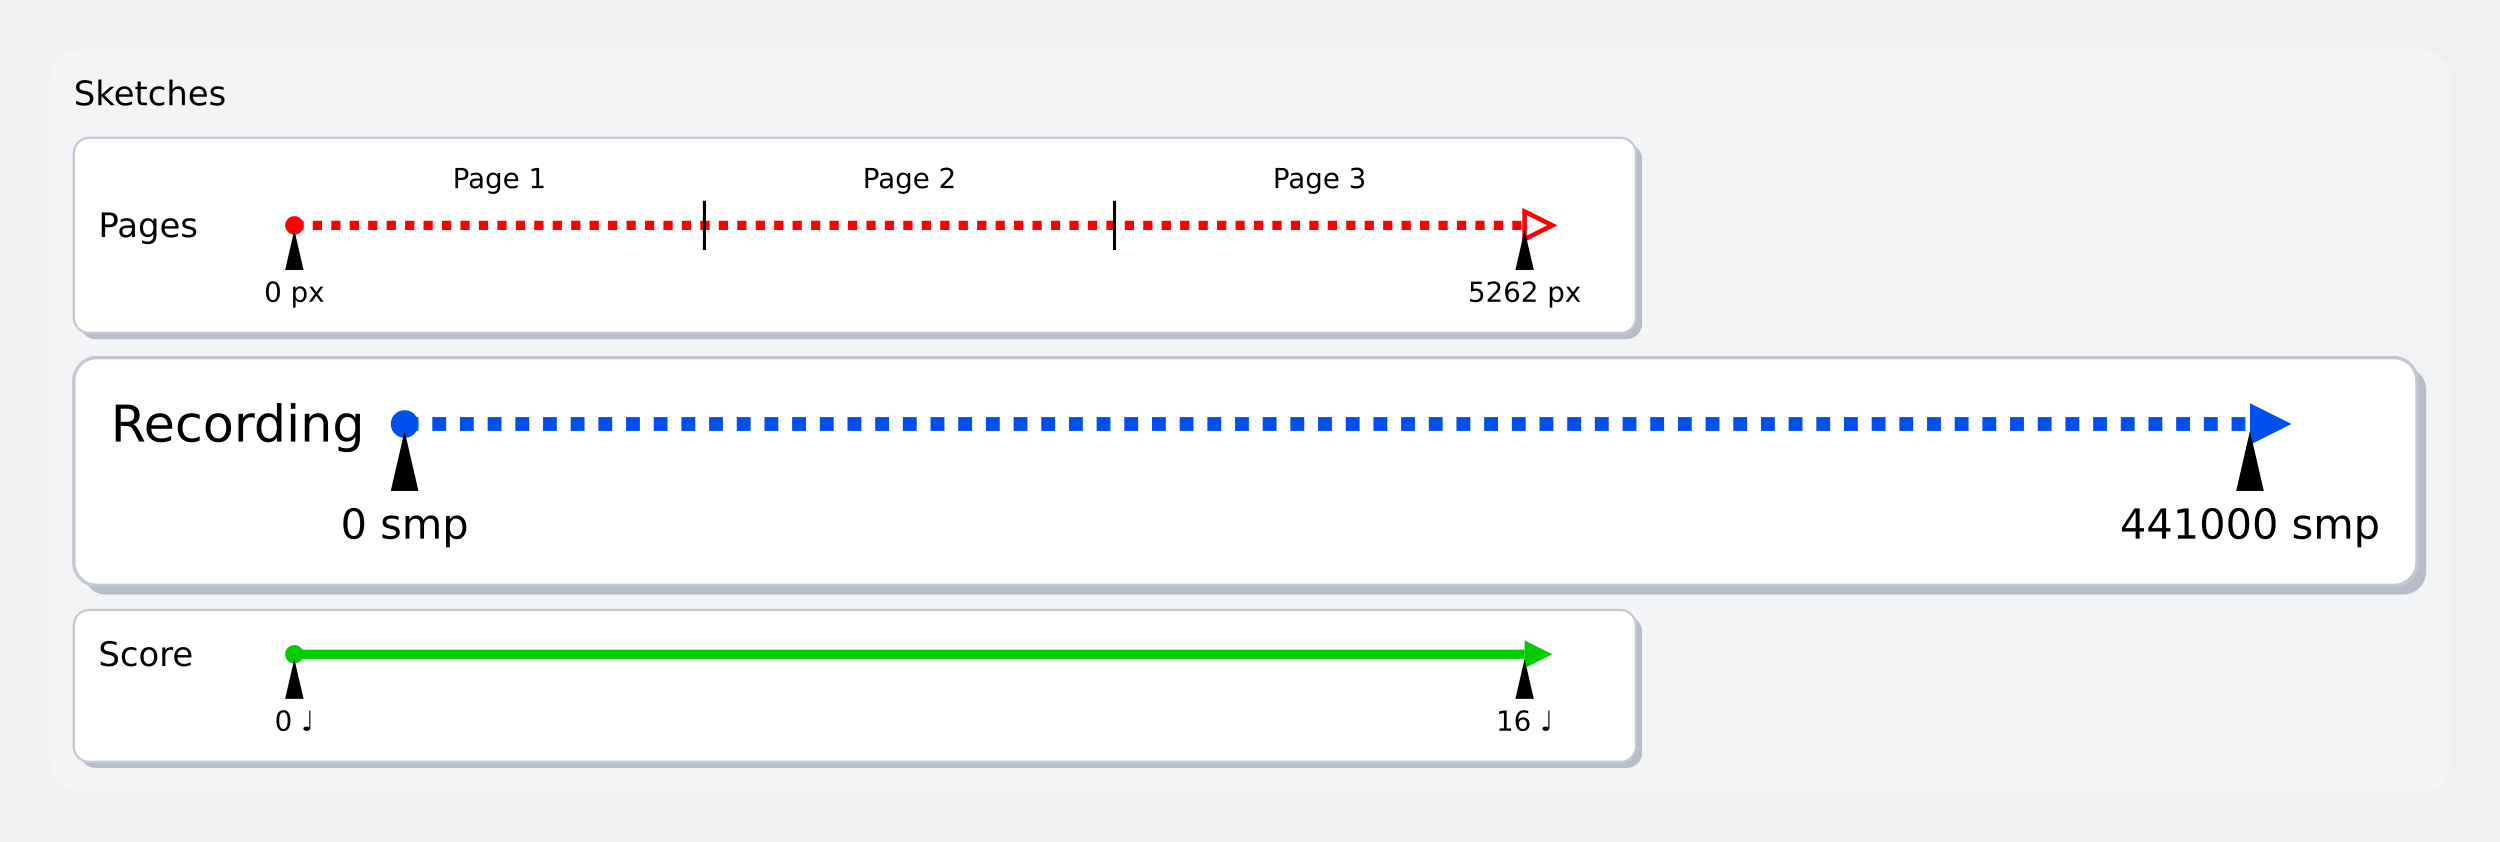
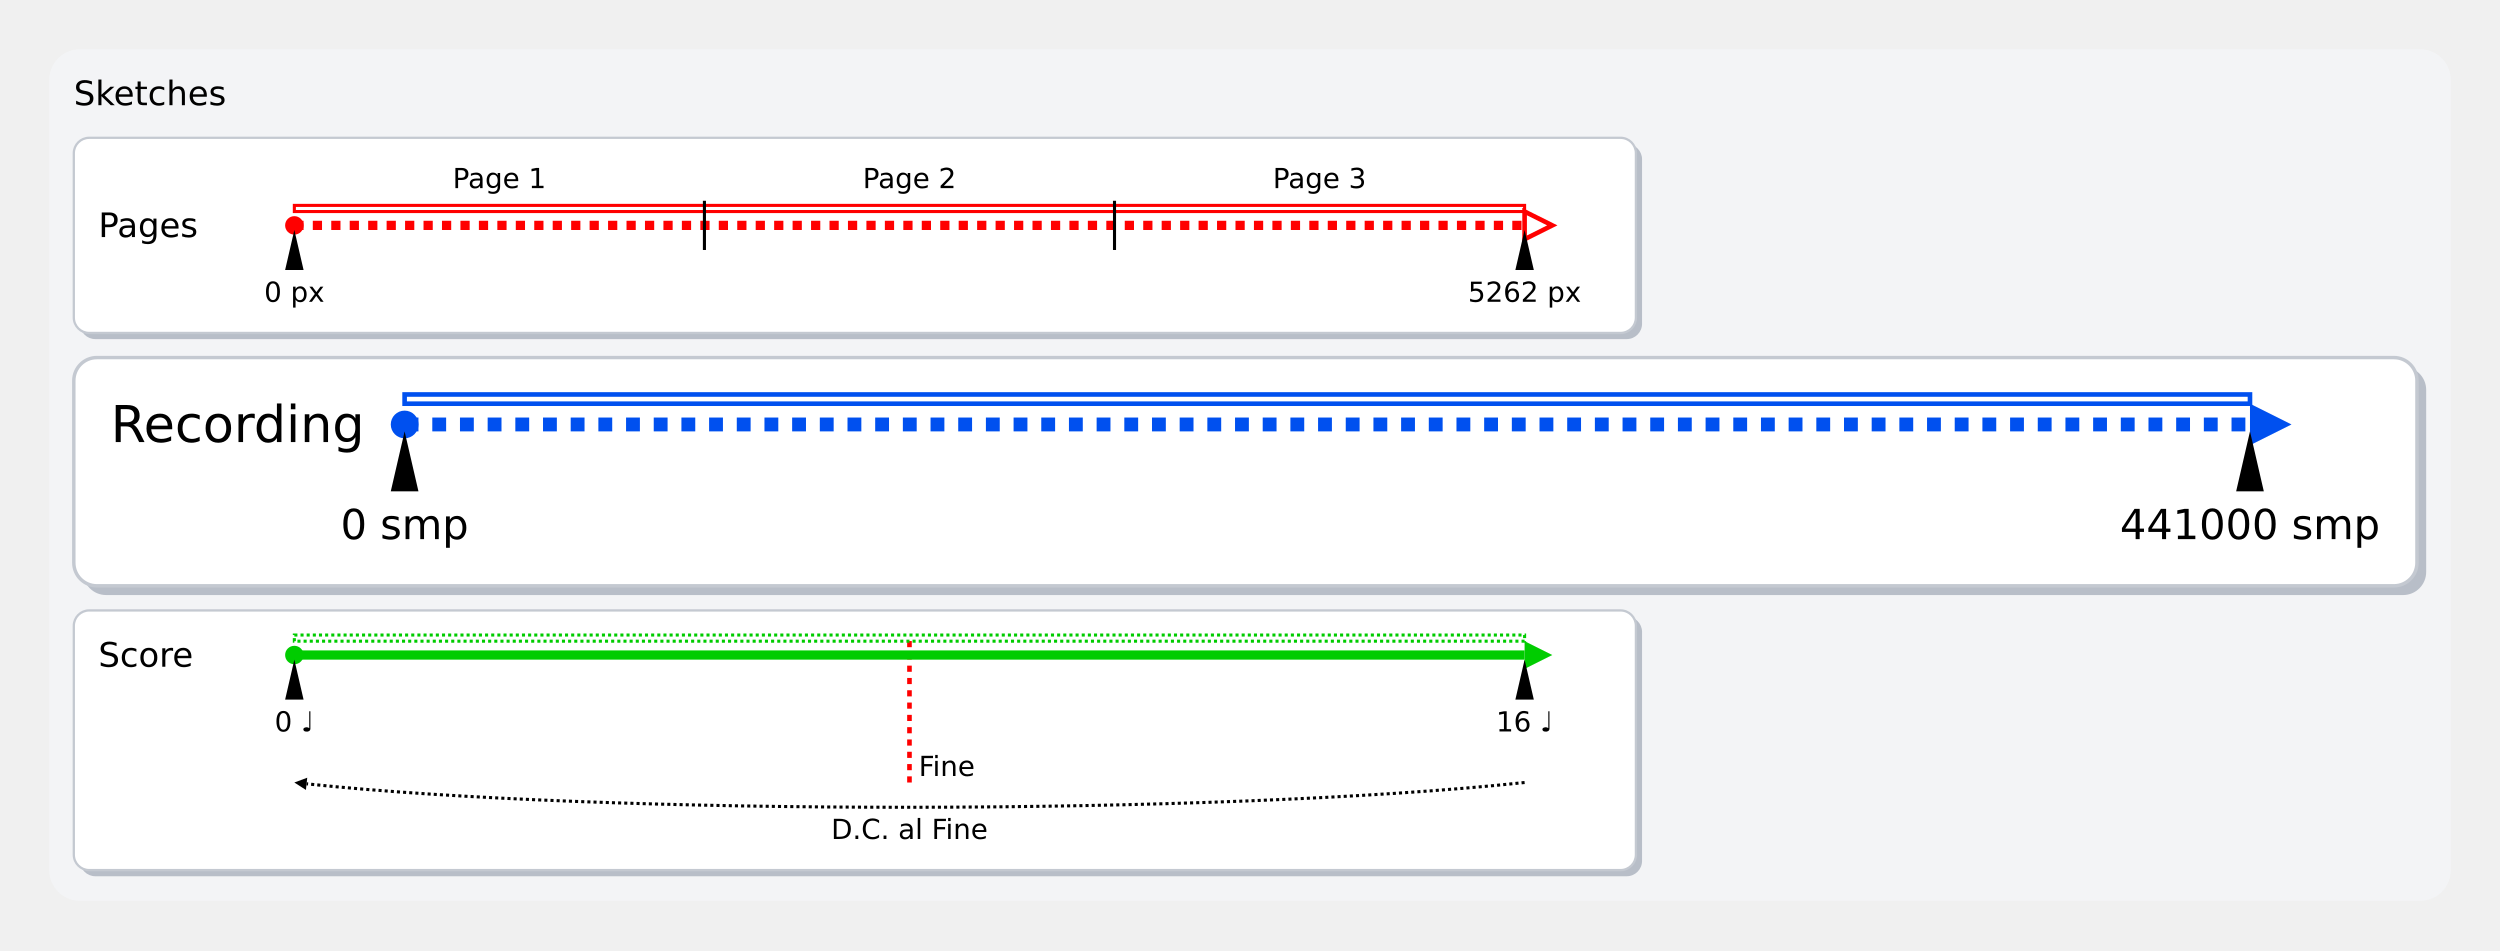
- <svg xmlns="http://www.w3.org/2000/svg" width="812.845" height="273.705" viewBox="0 0 812.845 273.705" font-family="DejaVu Sans" text-rendering="geometricPrecision" style="font-kerning:none;font-variant-ligatures:none">
+ <svg xmlns="http://www.w3.org/2000/svg" width="812.845" height="308.902" viewBox="0 0 812.845 308.902" font-family="DejaVu Sans" text-rendering="geometricPrecision" style="font-kerning:none;font-variant-ligatures:none">
  <g transform="translate(16 16)">
-     <rect x="0" y="0" width="780.845" height="241.705" rx="10" fill="#F3F4F6" />
+     <rect x="0" y="0" width="780.845" height="276.902" rx="10" fill="#F3F4F6" />
    <text data-address="name" x="8" y="18.21" text-anchor="start" font-size="11" fill="#000000">Sketches</text>
    <rect data-address="pages/card" x="10" y="30.805" width="507.897" height="63.453" rx="5" fill="#B8BEC8" />
    <rect data-address="pages/card" x="8" y="28.805" width="507.897" height="63.453" rx="5" fill="#FFFFFF" stroke="#C4C9D1" stroke-width="0.75" />
+     <polygon data-address="pages/cmap_1" points="79.704,50.781 479.704,50.781 479.704,52.781 79.704,52.781" fill="none" stroke="#FF0000" stroke-width="1" />
    <line data-address="pages" x1="79.704" y1="57.281" x2="479.704" y2="57.281" stroke="#FF0000" stroke-width="3" stroke-dasharray="3 3" />
    <circle data-address="pages" cx="79.704" cy="57.281" r="3" fill="#FF0000" />
    <polygon data-address="pages" points="488.704,57.281 479.704,52.781 479.704,61.781" fill="none" stroke="#FF0000" stroke-width="1.5" />
    <line data-address="page_2/start" x1="213.037" y1="49.281" x2="213.037" y2="65.281" stroke="#000000" stroke-width="1" />
    <line data-address="page_3/start" x1="346.37" y1="49.281" x2="346.37" y2="65.281" stroke="#000000" stroke-width="1" />
    <polygon data-address="pages/start" points="79.704,58.781 76.704,71.781 82.704,71.781" fill="#000000" />
    <polygon data-address="pages/end" points="479.704,58.781 476.704,71.781 482.704,71.781" fill="#000000" />
    <text data-address="pages/name" x="16" y="61.089" text-anchor="start" font-size="11" fill="#000000">Pages</text>
    <text data-address="pages/start/label" x="79.704" y="82.135" text-anchor="middle" font-size="9" fill="#000000">0 px</text>
    <text data-address="pages/end/label" x="479.704" y="82.135" text-anchor="middle" font-size="9" fill="#000000">5262 px</text>
    <text data-address="page_1/label" x="146.37" y="45.159" text-anchor="middle" font-size="9" fill="#000000">Page 1</text>
    <text data-address="page_2/label" x="279.704" y="45.159" text-anchor="middle" font-size="9" fill="#000000">Page 2</text>
    <text data-address="page_3/label" x="413.037" y="45.159" text-anchor="middle" font-size="9" fill="#000000">Page 3</text>
-     <rect data-address="recording/card" x="11" y="103.258" width="761.845" height="74.068" rx="7.5" fill="#B8BEC8" />
-     <rect data-address="recording/card" x="8" y="100.258" width="761.845" height="74.068" rx="7.5" fill="#FFFFFF" stroke="#C4C9D1" stroke-width="1.125" />
-     <line data-address="recording" x1="115.555" y1="121.861" x2="715.555" y2="121.861" stroke="#0050EF" stroke-width="4.5" stroke-dasharray="4.5 4.5" />
-     <circle data-address="recording" cx="115.555" cy="121.861" r="4.5" fill="#0050EF" />
-     <polygon data-address="recording" points="729.055,121.861 715.555,115.111 715.555,128.611" fill="#0050EF" />
-     <polygon data-address="recording/start" points="115.555,124.111 111.055,143.611 120.055,143.611" fill="#000000" />
-     <polygon data-address="recording/end" points="715.555,124.111 711.055,143.611 720.055,143.611" fill="#000000" />
-     <text data-address="recording/name" x="20" y="127.573" text-anchor="start" font-size="16.5" fill="#000000">Recording</text>
-     <text data-address="recording/start/label" x="115.555" y="159.142" text-anchor="middle" font-size="13.5" fill="#000000">0 smp</text>
-     <text data-address="recording/end/label" x="715.555" y="159.142" text-anchor="middle" font-size="13.5" fill="#000000">441000 smp</text>
-     <rect data-address="score/card" x="10" y="184.326" width="507.897" height="49.379" rx="5" fill="#B8BEC8" />
-     <rect data-address="score/card" x="8" y="182.326" width="507.897" height="49.379" rx="5" fill="#FFFFFF" stroke="#C4C9D1" stroke-width="0.75" />
-     <line data-address="score" x1="79.704" y1="196.728" x2="479.704" y2="196.728" stroke="#00CC00" stroke-width="3" />
-     <circle data-address="score" cx="79.704" cy="196.728" r="3" fill="#00CC00" />
-     <polygon data-address="score" points="488.704,196.728 479.704,192.228 479.704,201.228" fill="#00CC00" />
-     <polygon data-address="score/start" points="79.704,198.228 76.704,211.228 82.704,211.228" fill="#000000" />
-     <polygon data-address="score/end" points="479.704,198.228 476.704,211.228 482.704,211.228" fill="#000000" />
-     <text data-address="score/name" x="16" y="200.537" text-anchor="start" font-size="11" fill="#000000">Score</text>
-     <text data-address="score/start/label" x="79.704" y="221.583" text-anchor="middle" font-size="9" fill="#000000">0 ♩</text>
-     <text data-address="score/end/label" x="479.704" y="221.583" text-anchor="middle" font-size="9" fill="#000000">16 ♩</text>
+     <rect data-address="recording/card" x="11" y="103.258" width="761.845" height="74.215" rx="7.5" fill="#B8BEC8" />
+     <rect data-address="recording/card" x="8" y="100.258" width="761.845" height="74.215" rx="7.5" fill="#FFFFFF" stroke="#C4C9D1" stroke-width="1.125" />
+     <polygon data-address="recording/cmap_1" points="115.555,112.258 715.555,112.258 715.555,115.258 115.555,115.258" fill="none" stroke="#0050EF" stroke-width="1.5" />
+     <line data-address="recording" x1="115.555" y1="122.008" x2="715.555" y2="122.008" stroke="#0050EF" stroke-width="4.5" stroke-dasharray="4.5 4.5" />
+     <circle data-address="recording" cx="115.555" cy="122.008" r="4.5" fill="#0050EF" />
+     <polygon data-address="recording" points="729.055,122.008 715.555,115.258 715.555,128.758" fill="#0050EF" />
+     <polygon data-address="recording/start" points="115.555,124.258 111.055,143.758 120.055,143.758" fill="#000000" />
+     <polygon data-address="recording/end" points="715.555,124.258 711.055,143.758 720.055,143.758" fill="#000000" />
+     <text data-address="recording/name" x="20" y="127.72" text-anchor="start" font-size="16.5" fill="#000000">Recording</text>
+     <text data-address="recording/start/label" x="115.555" y="159.289" text-anchor="middle" font-size="13.5" fill="#000000">0 smp</text>
+     <text data-address="recording/end/label" x="715.555" y="159.289" text-anchor="middle" font-size="13.5" fill="#000000">441000 smp</text>
+     <rect data-address="score/card" x="10" y="184.473" width="507.897" height="84.43" rx="5" fill="#B8BEC8" />
+     <rect data-address="score/card" x="8" y="182.473" width="507.897" height="84.43" rx="5" fill="#FFFFFF" stroke="#C4C9D1" stroke-width="0.75" />
+     <line data-address="score/break_1" x1="279.704" y1="238.426" x2="279.704" y2="190.473" stroke="#FF0000" stroke-width="1.5" stroke-dasharray="2 2" />
+     <polygon data-address="score/cmap_1" points="79.704,190.473 479.704,190.473 479.704,192.473 79.704,192.473" fill="none" stroke="#00CC00" stroke-width="1" stroke-dasharray="1 1" />
+     <path data-address="score/jump_1" d="M479.704 238.426C379.704 249.092 179.704 249.092 83.681 238.85" fill="none" stroke="#000000" stroke-width="1" stroke-dasharray="1 1" />
+     <polygon data-address="score/jump_1" points="79.704,238.426 83.469,240.839 83.893,236.861" fill="#000000" />
+     <line data-address="score" x1="79.704" y1="196.973" x2="479.704" y2="196.973" stroke="#00CC00" stroke-width="3" />
+     <circle data-address="score" cx="79.704" cy="196.973" r="3" fill="#00CC00" />
+     <polygon data-address="score" points="488.704,196.973 479.704,192.473 479.704,201.473" fill="#00CC00" />
+     <polygon data-address="score/start" points="79.704,198.473 76.704,211.473 82.704,211.473" fill="#000000" />
+     <polygon data-address="score/end" points="479.704,198.473 476.704,211.473 482.704,211.473" fill="#000000" />
+     <text data-address="score/name" x="16" y="200.781" text-anchor="start" font-size="11" fill="#000000">Score</text>
+     <text data-address="score/start/label" x="79.704" y="221.827" text-anchor="middle" font-size="9" fill="#000000">0 ♩</text>
+     <text data-address="score/end/label" x="479.704" y="221.827" text-anchor="middle" font-size="9" fill="#000000">16 ♩</text>
+     <text data-address="score/jump_1/label" x="279.704" y="256.78" text-anchor="middle" font-size="9" fill="#000000">D.C. al Fine</text>
+     <text data-address="score/break_1/label" x="282.704" y="236.303" text-anchor="start" font-size="9" fill="#000000">Fine</text>
  </g>
</svg>
